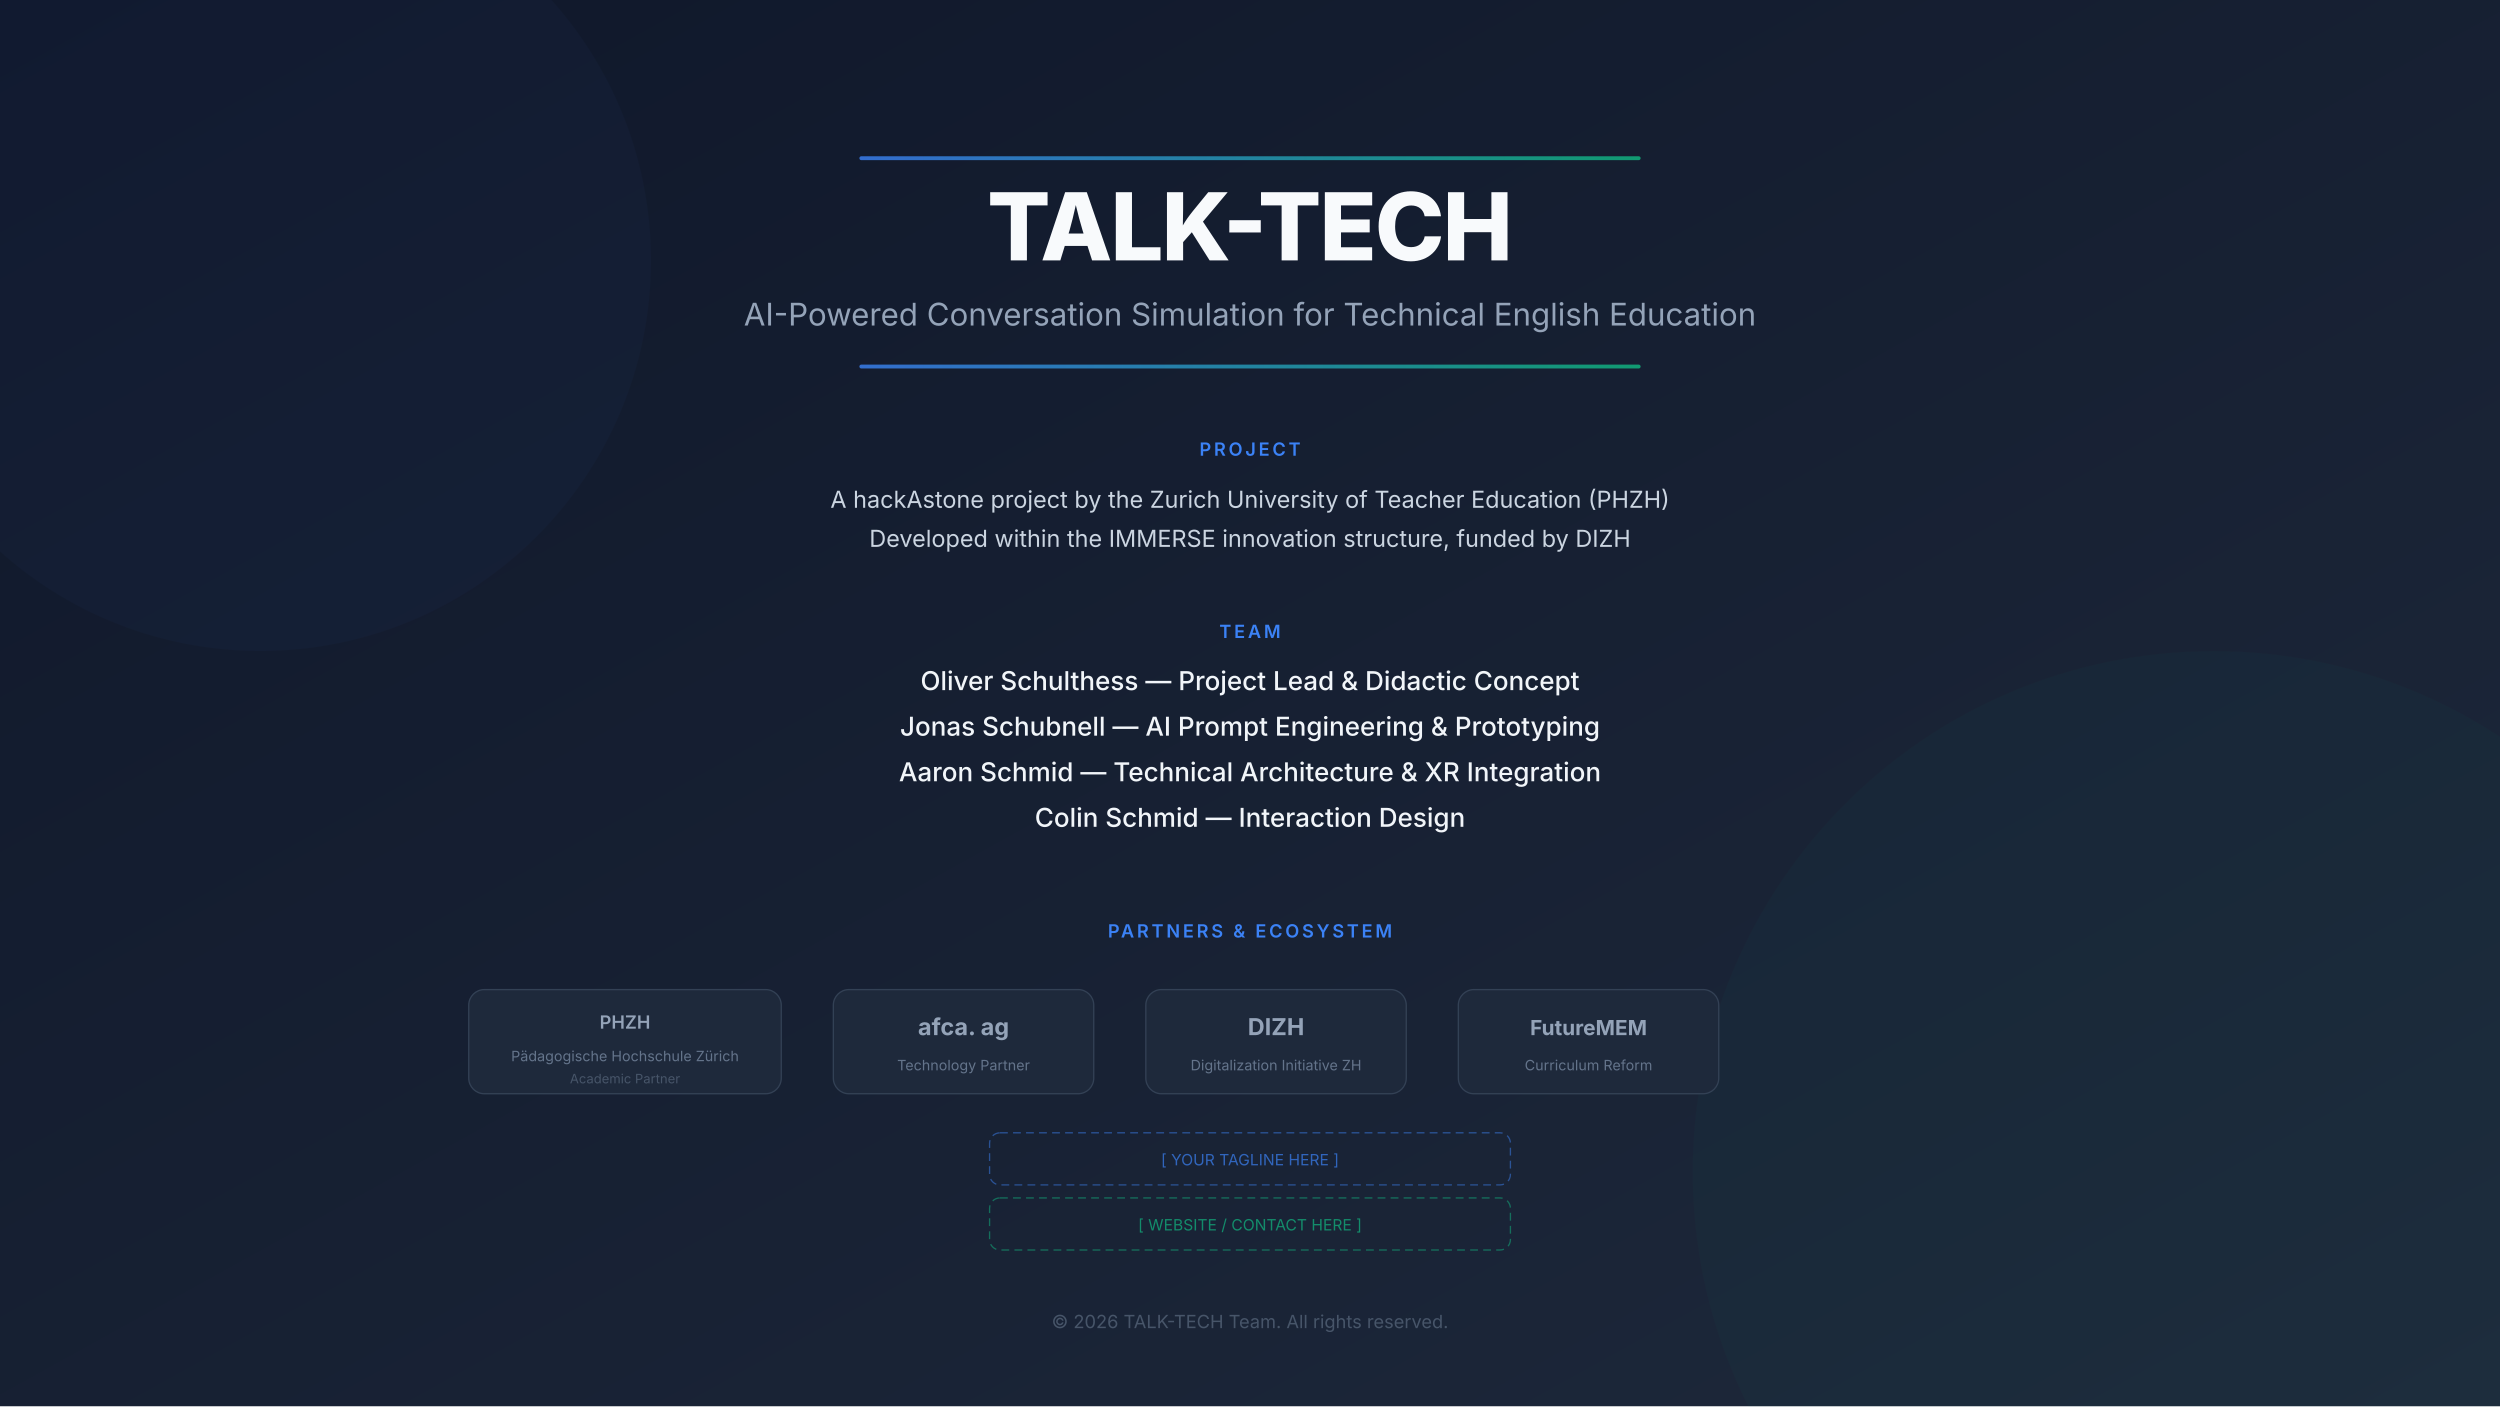
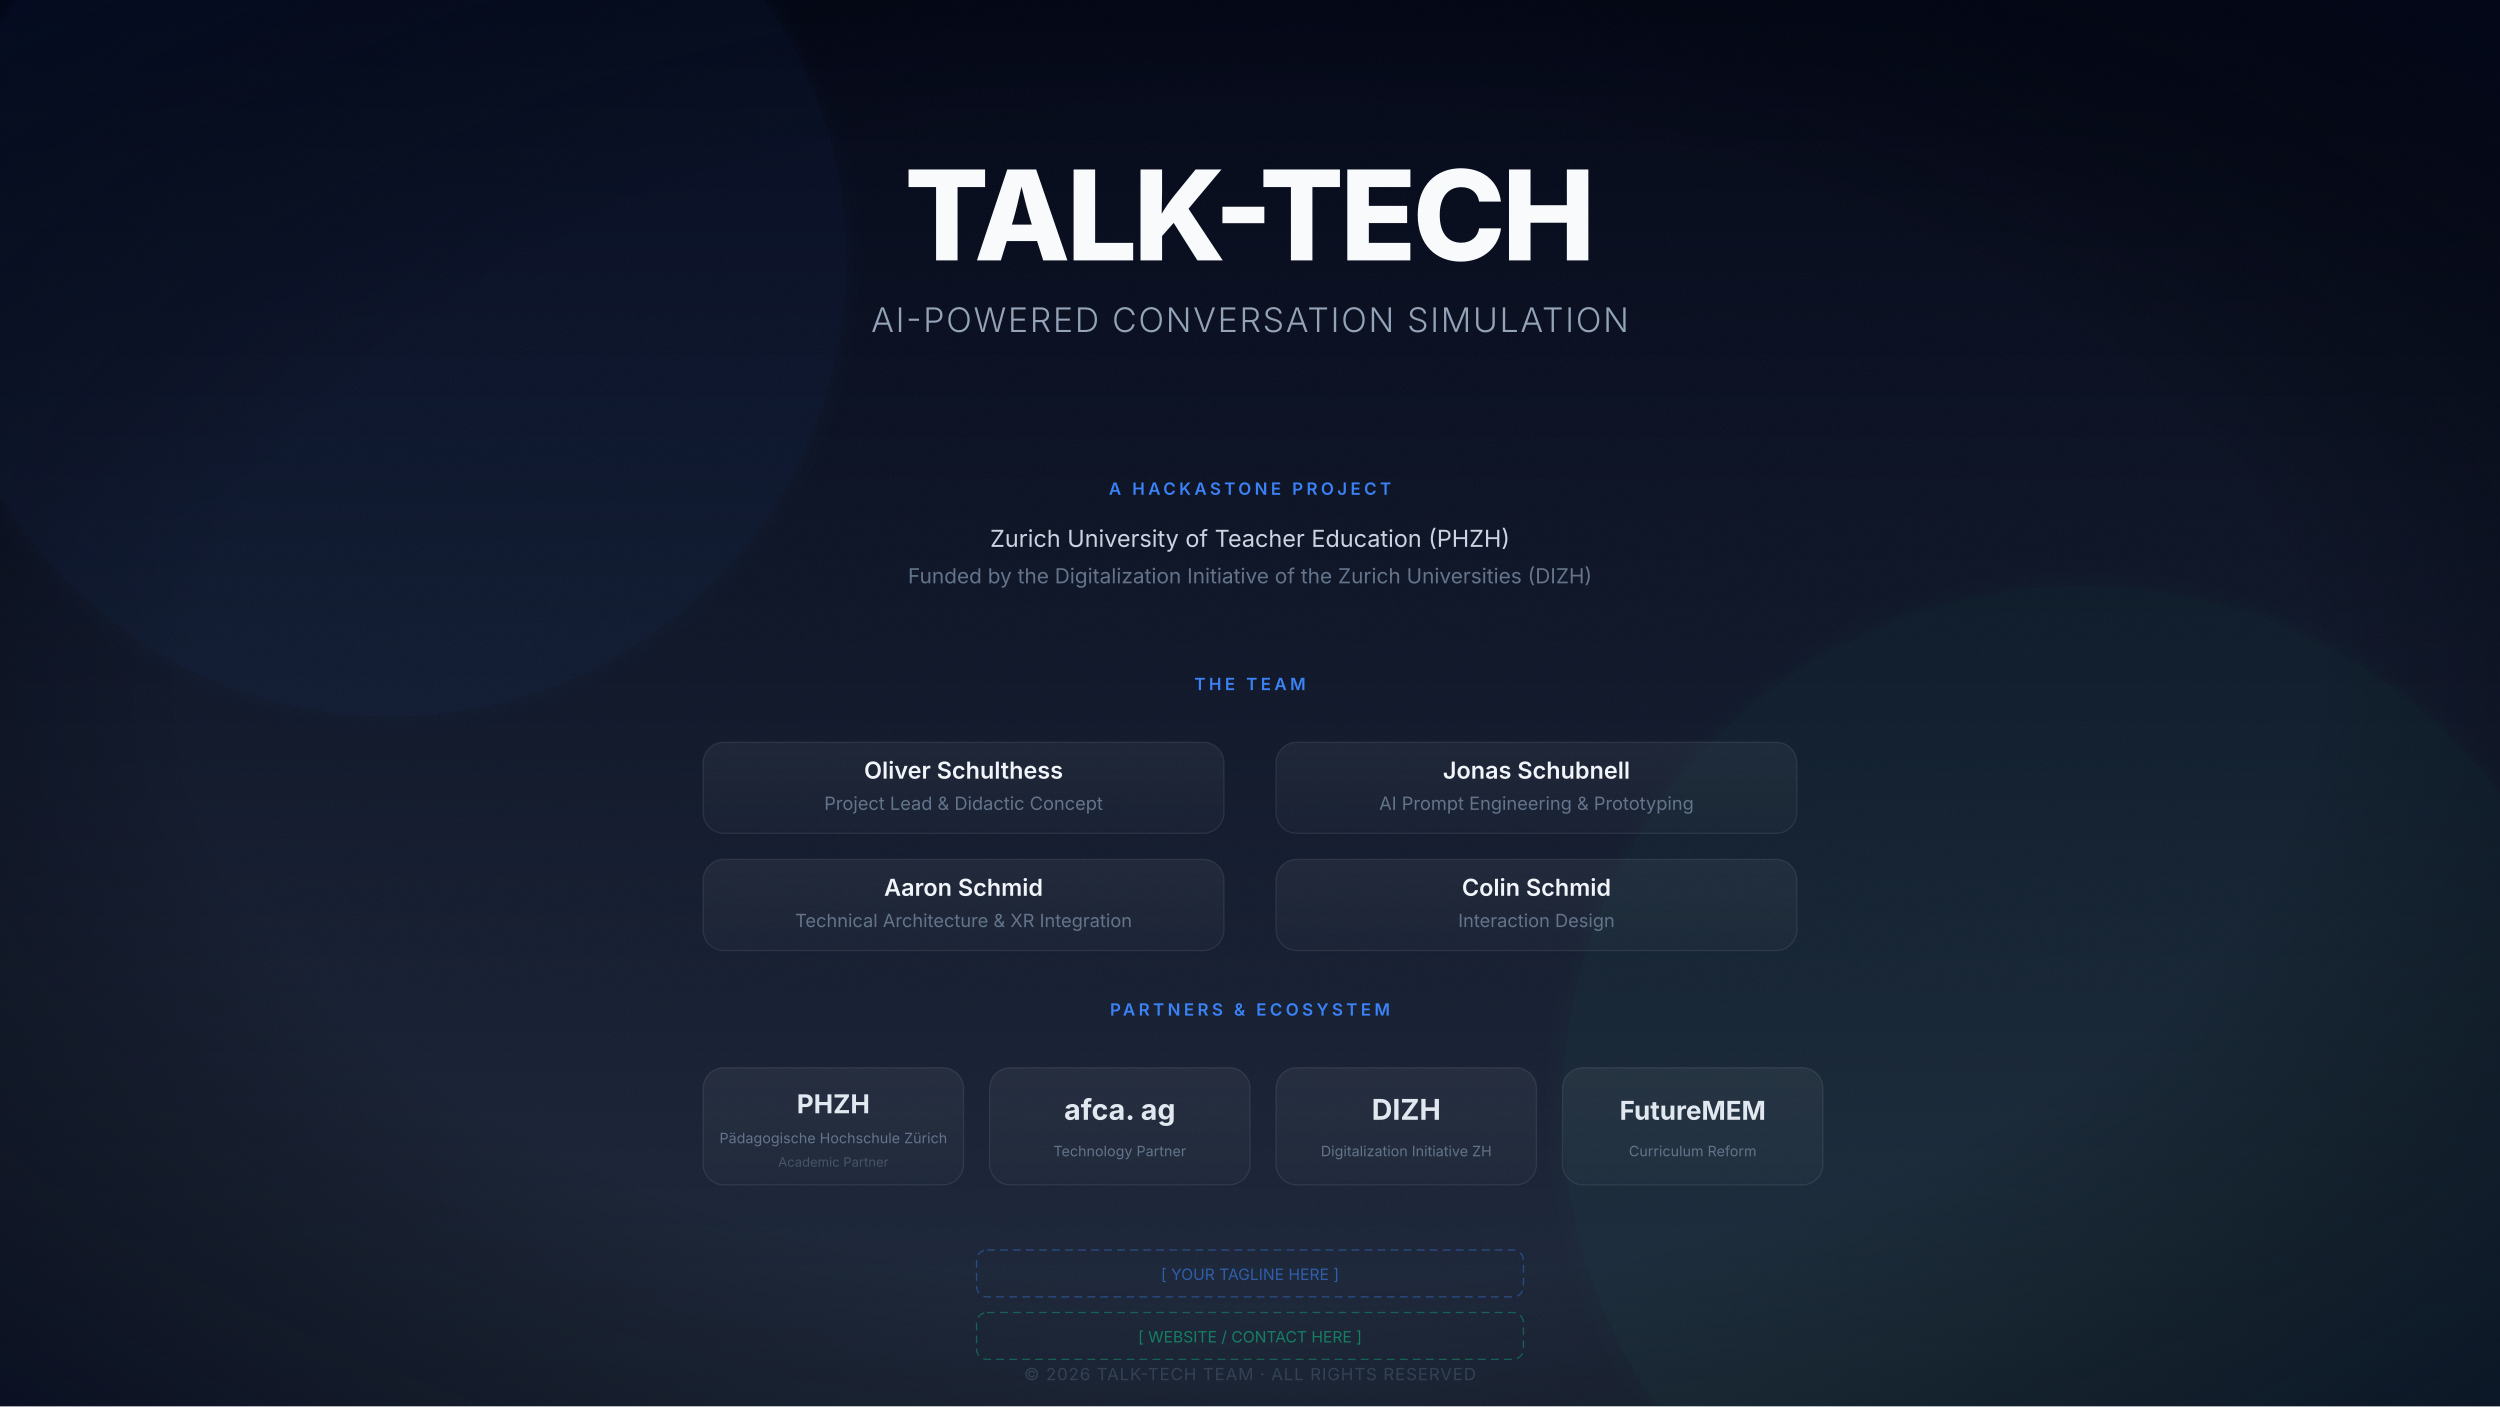
<svg xmlns="http://www.w3.org/2000/svg" viewBox="0 0 1920 1080">
  <defs>
-     <linearGradient id="bgGrad" x1="0%" y1="0%" x2="100%" y2="100%">
-       <stop offset="0%" stop-color="#0f172a" />
+     <linearGradient id="bgGrad" x1="0%" y1="0%" x2="0%" y2="100%">
+       <stop offset="0%" stop-color="#020617" />
+       <stop offset="50%" stop-color="#0f172a" />
      <stop offset="100%" stop-color="#1e293b" />
    </linearGradient>
-     <linearGradient id="accentGrad" x1="0%" y1="0%" x2="100%" y2="0%">
-       <stop offset="0%" stop-color="#3b82f6" />
-       <stop offset="100%" stop-color="#10b981" />
-     </linearGradient>
-     <filter id="glow" x="-20%" y="-20%" width="140%" height="140%">
-       <feGaussianBlur stdDeviation="3" result="blur" />
+     <filter id="grain">
+       <feTurbulence type="fractalNoise" baseFrequency="0.8" numOctaves="3" stitchTiles="stitch" />
+       <feColorMatrix type="saturate" values="0" />
+       <feComponentTransfer>
+         <feFuncA type="linear" slope="0.04" />
+       </feComponentTransfer>
+     </filter>
+     <filter id="softGlow" x="-50%" y="-50%" width="200%" height="200%">
+       <feGaussianBlur stdDeviation="8" result="blur" />
      <feMerge>
        <feMergeNode in="blur" />
        <feMergeNode in="SourceGraphic" />
      </feMerge>
    </filter>
+     <radialGradient id="vignette" cx="50%" cy="50%" r="70%">
+       <stop offset="60%" stop-color="transparent" />
+       <stop offset="100%" stop-color="#020617" stop-opacity="0.7" />
+     </radialGradient>
+     <linearGradient id="accentGrad" x1="0%" y1="0%" x2="100%" y2="0%">
+       <stop offset="0%" stop-color="#3b82f6" />
+       <stop offset="100%" stop-color="#10b981" />
+     </linearGradient>
+     <linearGradient id="glassGrad" x1="0%" y1="0%" x2="0%" y2="100%">
+       <stop offset="0%" stop-color="rgba(255,255,255,0.05)" />
+       <stop offset="100%" stop-color="rgba(255,255,255,0.02)" />
+     </linearGradient>
  </defs>
  <rect width="1920" height="1080" fill="url(#bgGrad)" />
-   <circle cx="200" cy="200" r="300" fill="#3b82f6" opacity="0.03" />
-   <circle cx="1700" cy="900" r="400" fill="#10b981" opacity="0.03" />
-   <rect x="660" y="120" width="600" height="3" rx="1.5" fill="url(#accentGrad)" opacity="0.8" />
-   <text x="960" y="200" text-anchor="middle" font-family="Inter, system-ui, sans-serif" font-weight="800" font-size="72" fill="#f8fafc" letter-spacing="-0.02em">TALK-TECH</text>
-   <text x="960" y="250" text-anchor="middle" font-family="Inter, system-ui, sans-serif" font-weight="400" font-size="24" fill="#94a3b8">AI-Powered Conversation Simulation for Technical English Education</text>
-   <rect x="660" y="280" width="600" height="3" rx="1.5" fill="url(#accentGrad)" opacity="0.8" />
-   <text x="960" y="350" text-anchor="middle" font-family="Inter, system-ui, sans-serif" font-weight="600" font-size="14" fill="#3b82f6" letter-spacing="0.15em" text-transform="uppercase">PROJECT</text>
-   <text x="960" y="390" text-anchor="middle" font-family="Inter, system-ui, sans-serif" font-weight="400" font-size="18" fill="#cbd5e1">A hackAstone project by the Zurich University of Teacher Education (PHZH)</text>
-   <text x="960" y="420" text-anchor="middle" font-family="Inter, system-ui, sans-serif" font-weight="400" font-size="18" fill="#cbd5e1">Developed within the IMMERSE innovation structure, funded by DIZH</text>
-   <text x="960" y="490" text-anchor="middle" font-family="Inter, system-ui, sans-serif" font-weight="600" font-size="14" fill="#3b82f6" letter-spacing="0.15em" text-transform="uppercase">TEAM</text>
-   <text x="960" y="530" text-anchor="middle" font-family="Inter, system-ui, sans-serif" font-weight="500" font-size="20" fill="#f1f5f9">Oliver Schulthess — Project Lead &amp; Didactic Concept</text>
-   <text x="960" y="565" text-anchor="middle" font-family="Inter, system-ui, sans-serif" font-weight="500" font-size="20" fill="#f1f5f9">Jonas Schubnell — AI Prompt Engineering &amp; Prototyping</text>
-   <text x="960" y="600" text-anchor="middle" font-family="Inter, system-ui, sans-serif" font-weight="500" font-size="20" fill="#f1f5f9">Aaron Schmid — Technical Architecture &amp; XR Integration</text>
-   <text x="960" y="635" text-anchor="middle" font-family="Inter, system-ui, sans-serif" font-weight="500" font-size="20" fill="#f1f5f9">Colin Schmid — Interaction Design</text>
-   <text x="960" y="720" text-anchor="middle" font-family="Inter, system-ui, sans-serif" font-weight="600" font-size="14" fill="#3b82f6" letter-spacing="0.15em" text-transform="uppercase">PARTNERS &amp; ECOSYSTEM</text>
-   <g transform="translate(0, 760)">
-     <g transform="translate(360, 0)">
-       <rect width="240" height="80" rx="12" fill="#1e293b" stroke="#334155" stroke-width="1" />
-       <text x="120" y="30" text-anchor="middle" font-family="Inter, system-ui, sans-serif" font-weight="600" font-size="14" fill="#94a3b8">PHZH</text>
-       <text x="120" y="55" text-anchor="middle" font-family="Inter, system-ui, sans-serif" font-weight="400" font-size="11" fill="#64748b">Pädagogische Hochschule Zürich</text>
-       <text x="120" y="72" text-anchor="middle" font-family="Inter, system-ui, sans-serif" font-weight="400" font-size="10" fill="#475569">Academic Partner</text>
-     </g>
-     <g transform="translate(640, 0)">
-       <rect width="200" height="80" rx="12" fill="#1e293b" stroke="#334155" stroke-width="1" />
-       <text x="100" y="35" text-anchor="middle" font-family="Inter, system-ui, sans-serif" font-weight="700" font-size="18" fill="#94a3b8">afca. ag</text>
-       <text x="100" y="62" text-anchor="middle" font-family="Inter, system-ui, sans-serif" font-weight="400" font-size="11" fill="#64748b">Technology Partner</text>
-     </g>
-     <g transform="translate(880, 0)">
-       <rect width="200" height="80" rx="12" fill="#1e293b" stroke="#334155" stroke-width="1" />
-       <text x="100" y="35" text-anchor="middle" font-family="Inter, system-ui, sans-serif" font-weight="700" font-size="18" fill="#94a3b8">DIZH</text>
-       <text x="100" y="62" text-anchor="middle" font-family="Inter, system-ui, sans-serif" font-weight="400" font-size="11" fill="#64748b">Digitalization Initiative ZH</text>
-     </g>
-     <g transform="translate(1120, 0)">
-       <rect width="200" height="80" rx="12" fill="#1e293b" stroke="#334155" stroke-width="1" />
-       <text x="100" y="35" text-anchor="middle" font-family="Inter, system-ui, sans-serif" font-weight="700" font-size="16" fill="#94a3b8">FutureMEM</text>
-       <text x="100" y="62" text-anchor="middle" font-family="Inter, system-ui, sans-serif" font-weight="400" font-size="11" fill="#64748b">Curriculum Reform</text>
+   <rect width="1920" height="1080" filter="url(#grain)" />
+   <rect width="1920" height="1080" fill="url(#vignette)" />
+   <circle cx="300" cy="200" r="350" fill="#3b82f6" opacity="0.04" filter="url(#softGlow)" />
+   <circle cx="1600" cy="850" r="400" fill="#10b981" opacity="0.04" filter="url(#softGlow)" />
+   <g transform="translate(960, 100)">
+     <line x1="-200" y1="0" x2="200" y2="0" stroke="url(#accentGrad)" stroke-width="2" opacity="0.6" />
+   </g>
+   <g transform="translate(960, 200)">
+     <text text-anchor="middle" font-family="Inter, system-ui, -apple-system, sans-serif" font-weight="800" font-size="96" fill="#f8fafc" letter-spacing="-0.03em">
+       TALK-TECH
+     </text>
+     <text y="55" text-anchor="middle" font-family="Inter, system-ui, sans-serif" font-weight="300" font-size="26" fill="#94a3b8" letter-spacing="0.05em">
+       AI-POWERED CONVERSATION SIMULATION
+     </text>
+   </g>
+   <g transform="translate(960, 300)">
+     <line x1="-200" y1="0" x2="200" y2="0" stroke="url(#accentGrad)" stroke-width="2" opacity="0.6" />
+   </g>
+   <g transform="translate(960, 380)">
+     <text text-anchor="middle" font-family="Inter, system-ui, sans-serif" font-weight="600" font-size="13" fill="#3b82f6" letter-spacing="0.2em" text-transform="uppercase">
+       A HACKASTONE PROJECT
+     </text>
+     <text y="40" text-anchor="middle" font-family="Inter, system-ui, sans-serif" font-weight="400" font-size="18" fill="#cbd5e1">
+       Zurich University of Teacher Education (PHZH)
+     </text>
+     <text y="68" text-anchor="middle" font-family="Inter, system-ui, sans-serif" font-weight="400" font-size="16" fill="#64748b">
+       Funded by the Digitalization Initiative of the Zurich Universities (DIZH)
+     </text>
+   </g>
+   <g transform="translate(960, 530)">
+     <text text-anchor="middle" font-family="Inter, system-ui, sans-serif" font-weight="600" font-size="13" fill="#3b82f6" letter-spacing="0.2em" text-transform="uppercase">
+       THE TEAM
+     </text>
+     <g transform="translate(-420, 40)">
+       <g transform="translate(0, 0)">
+         <rect width="400" height="70" rx="16" fill="url(#glassGrad)" stroke="rgba(255,255,255,0.08)" stroke-width="1" />
+         <text x="200" y="28" text-anchor="middle" font-family="Inter, system-ui, sans-serif" font-weight="600" font-size="18" fill="#f1f5f9">Oliver Schulthess</text>
+         <text x="200" y="52" text-anchor="middle" font-family="Inter, system-ui, sans-serif" font-weight="400" font-size="14" fill="#64748b">Project Lead &amp; Didactic Concept</text>
+       </g>
+       <g transform="translate(440, 0)">
+         <rect width="400" height="70" rx="16" fill="url(#glassGrad)" stroke="rgba(255,255,255,0.08)" stroke-width="1" />
+         <text x="200" y="28" text-anchor="middle" font-family="Inter, system-ui, sans-serif" font-weight="600" font-size="18" fill="#f1f5f9">Jonas Schubnell</text>
+         <text x="200" y="52" text-anchor="middle" font-family="Inter, system-ui, sans-serif" font-weight="400" font-size="14" fill="#64748b">AI Prompt Engineering &amp; Prototyping</text>
+       </g>
+       <g transform="translate(0, 90)">
+         <rect width="400" height="70" rx="16" fill="url(#glassGrad)" stroke="rgba(255,255,255,0.08)" stroke-width="1" />
+         <text x="200" y="28" text-anchor="middle" font-family="Inter, system-ui, sans-serif" font-weight="600" font-size="18" fill="#f1f5f9">Aaron Schmid</text>
+         <text x="200" y="52" text-anchor="middle" font-family="Inter, system-ui, sans-serif" font-weight="400" font-size="14" fill="#64748b">Technical Architecture &amp; XR Integration</text>
+       </g>
+       <g transform="translate(440, 90)">
+         <rect width="400" height="70" rx="16" fill="url(#glassGrad)" stroke="rgba(255,255,255,0.08)" stroke-width="1" />
+         <text x="200" y="28" text-anchor="middle" font-family="Inter, system-ui, sans-serif" font-weight="600" font-size="18" fill="#f1f5f9">Colin Schmid</text>
+         <text x="200" y="52" text-anchor="middle" font-family="Inter, system-ui, sans-serif" font-weight="400" font-size="14" fill="#64748b">Interaction Design</text>
+       </g>
    </g>
  </g>
-   <g transform="translate(760, 870)">
-     <rect width="400" height="40" rx="8" fill="none" stroke="#3b82f6" stroke-width="1" stroke-dasharray="6 4" opacity="0.5" />
-     <text x="200" y="25" text-anchor="middle" font-family="Inter, system-ui, sans-serif" font-weight="400" font-size="12" fill="#3b82f6" opacity="0.7">[ YOUR TAGLINE HERE ]</text>
+   <g transform="translate(960, 780)">
+     <text text-anchor="middle" font-family="Inter, system-ui, sans-serif" font-weight="600" font-size="13" fill="#3b82f6" letter-spacing="0.2em" text-transform="uppercase">
+       PARTNERS &amp; ECOSYSTEM
+     </text>
+     <g transform="translate(-420, 40)">
+       <g transform="translate(0, 0)">
+         <rect width="200" height="90" rx="16" fill="url(#glassGrad)" stroke="rgba(255,255,255,0.08)" stroke-width="1" />
+         <text x="100" y="35" text-anchor="middle" font-family="Inter, system-ui, sans-serif" font-weight="700" font-size="20" fill="#e2e8f0">PHZH</text>
+         <text x="100" y="58" text-anchor="middle" font-family="Inter, system-ui, sans-serif" font-weight="400" font-size="11" fill="#64748b">Pädagogische Hochschule Zürich</text>
+         <text x="100" y="76" text-anchor="middle" font-family="Inter, system-ui, sans-serif" font-weight="400" font-size="10" fill="#475569">Academic Partner</text>
+       </g>
+       <g transform="translate(220, 0)">
+         <rect width="200" height="90" rx="16" fill="url(#glassGrad)" stroke="rgba(255,255,255,0.08)" stroke-width="1" />
+         <text x="100" y="40" text-anchor="middle" font-family="Inter, system-ui, sans-serif" font-weight="700" font-size="22" fill="#e2e8f0">afca. ag</text>
+         <text x="100" y="68" text-anchor="middle" font-family="Inter, system-ui, sans-serif" font-weight="400" font-size="11" fill="#64748b">Technology Partner</text>
+       </g>
+       <g transform="translate(440, 0)">
+         <rect width="200" height="90" rx="16" fill="url(#glassGrad)" stroke="rgba(255,255,255,0.08)" stroke-width="1" />
+         <text x="100" y="40" text-anchor="middle" font-family="Inter, system-ui, sans-serif" font-weight="700" font-size="22" fill="#e2e8f0">DIZH</text>
+         <text x="100" y="68" text-anchor="middle" font-family="Inter, system-ui, sans-serif" font-weight="400" font-size="11" fill="#64748b">Digitalization Initiative ZH</text>
+       </g>
+       <g transform="translate(660, 0)">
+         <rect width="200" height="90" rx="16" fill="url(#glassGrad)" stroke="rgba(255,255,255,0.08)" stroke-width="1" />
+         <text x="100" y="40" text-anchor="middle" font-family="Inter, system-ui, sans-serif" font-weight="700" font-size="20" fill="#e2e8f0">FutureMEM</text>
+         <text x="100" y="68" text-anchor="middle" font-family="Inter, system-ui, sans-serif" font-weight="400" font-size="11" fill="#64748b">Curriculum Reform</text>
+       </g>
+     </g>
  </g>
-   <g transform="translate(760, 920)">
-     <rect width="400" height="40" rx="8" fill="none" stroke="#10b981" stroke-width="1" stroke-dasharray="6 4" opacity="0.5" />
-     <text x="200" y="25" text-anchor="middle" font-family="Inter, system-ui, sans-serif" font-weight="400" font-size="12" fill="#10b981" opacity="0.7">[ WEBSITE / CONTACT HERE ]</text>
+   <g transform="translate(960, 960)">
+     <g transform="translate(-210, 0)">
+       <rect width="420" height="36" rx="8" fill="none" stroke="#3b82f6" stroke-width="1" stroke-dasharray="6 4" opacity="0.4" />
+       <text x="210" y="23" text-anchor="middle" font-family="Inter, system-ui, sans-serif" font-weight="400" font-size="12" fill="#3b82f6" opacity="0.6">[ YOUR TAGLINE HERE ]</text>
+     </g>
+     <g transform="translate(-210, 48)">
+       <rect width="420" height="36" rx="8" fill="none" stroke="#10b981" stroke-width="1" stroke-dasharray="6 4" opacity="0.4" />
+       <text x="210" y="23" text-anchor="middle" font-family="Inter, system-ui, sans-serif" font-weight="400" font-size="12" fill="#10b981" opacity="0.6">[ WEBSITE / CONTACT HERE ]</text>
+     </g>
  </g>
-   <text x="960" y="1020" text-anchor="middle" font-family="Inter, system-ui, sans-serif" font-weight="400" font-size="14" fill="#475569">© 2026 TALK-TECH Team. All rights reserved.</text>
+   <text x="960" y="1060" text-anchor="middle" font-family="Inter, system-ui, sans-serif" font-weight="400" font-size="13" fill="#334155" letter-spacing="0.05em">
+     © 2026 TALK-TECH TEAM · ALL RIGHTS RESERVED
+   </text>
</svg>
